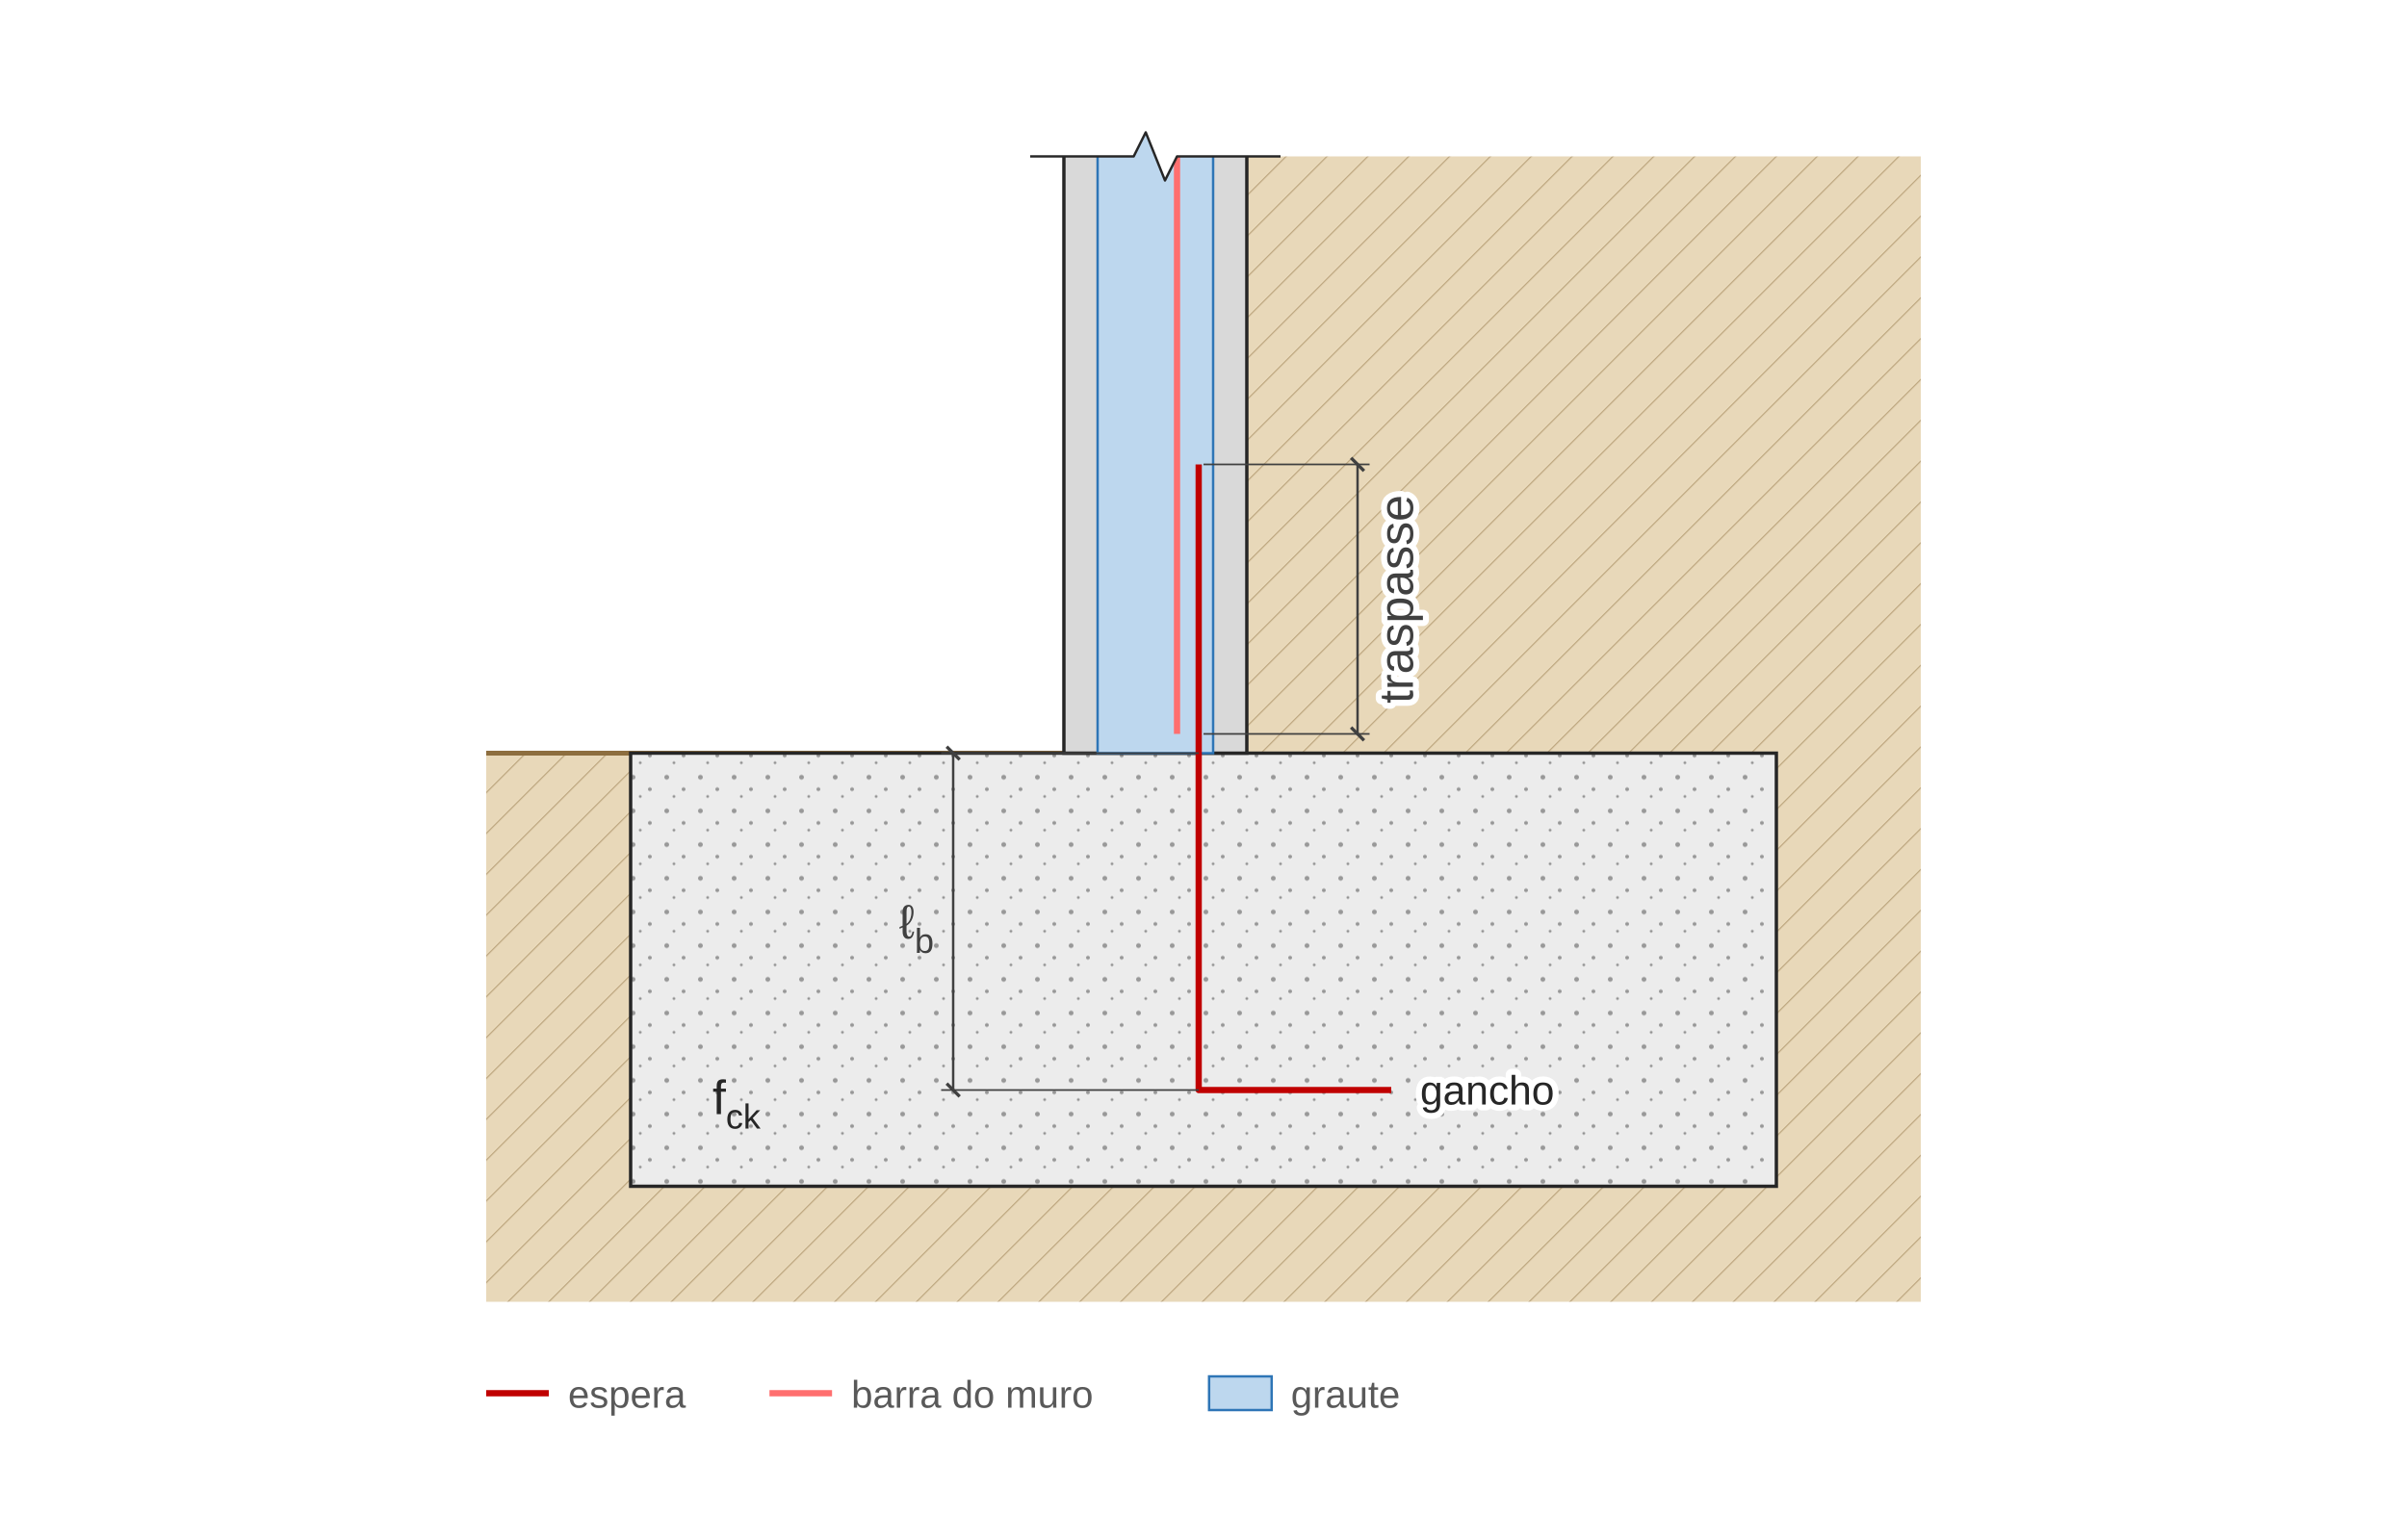
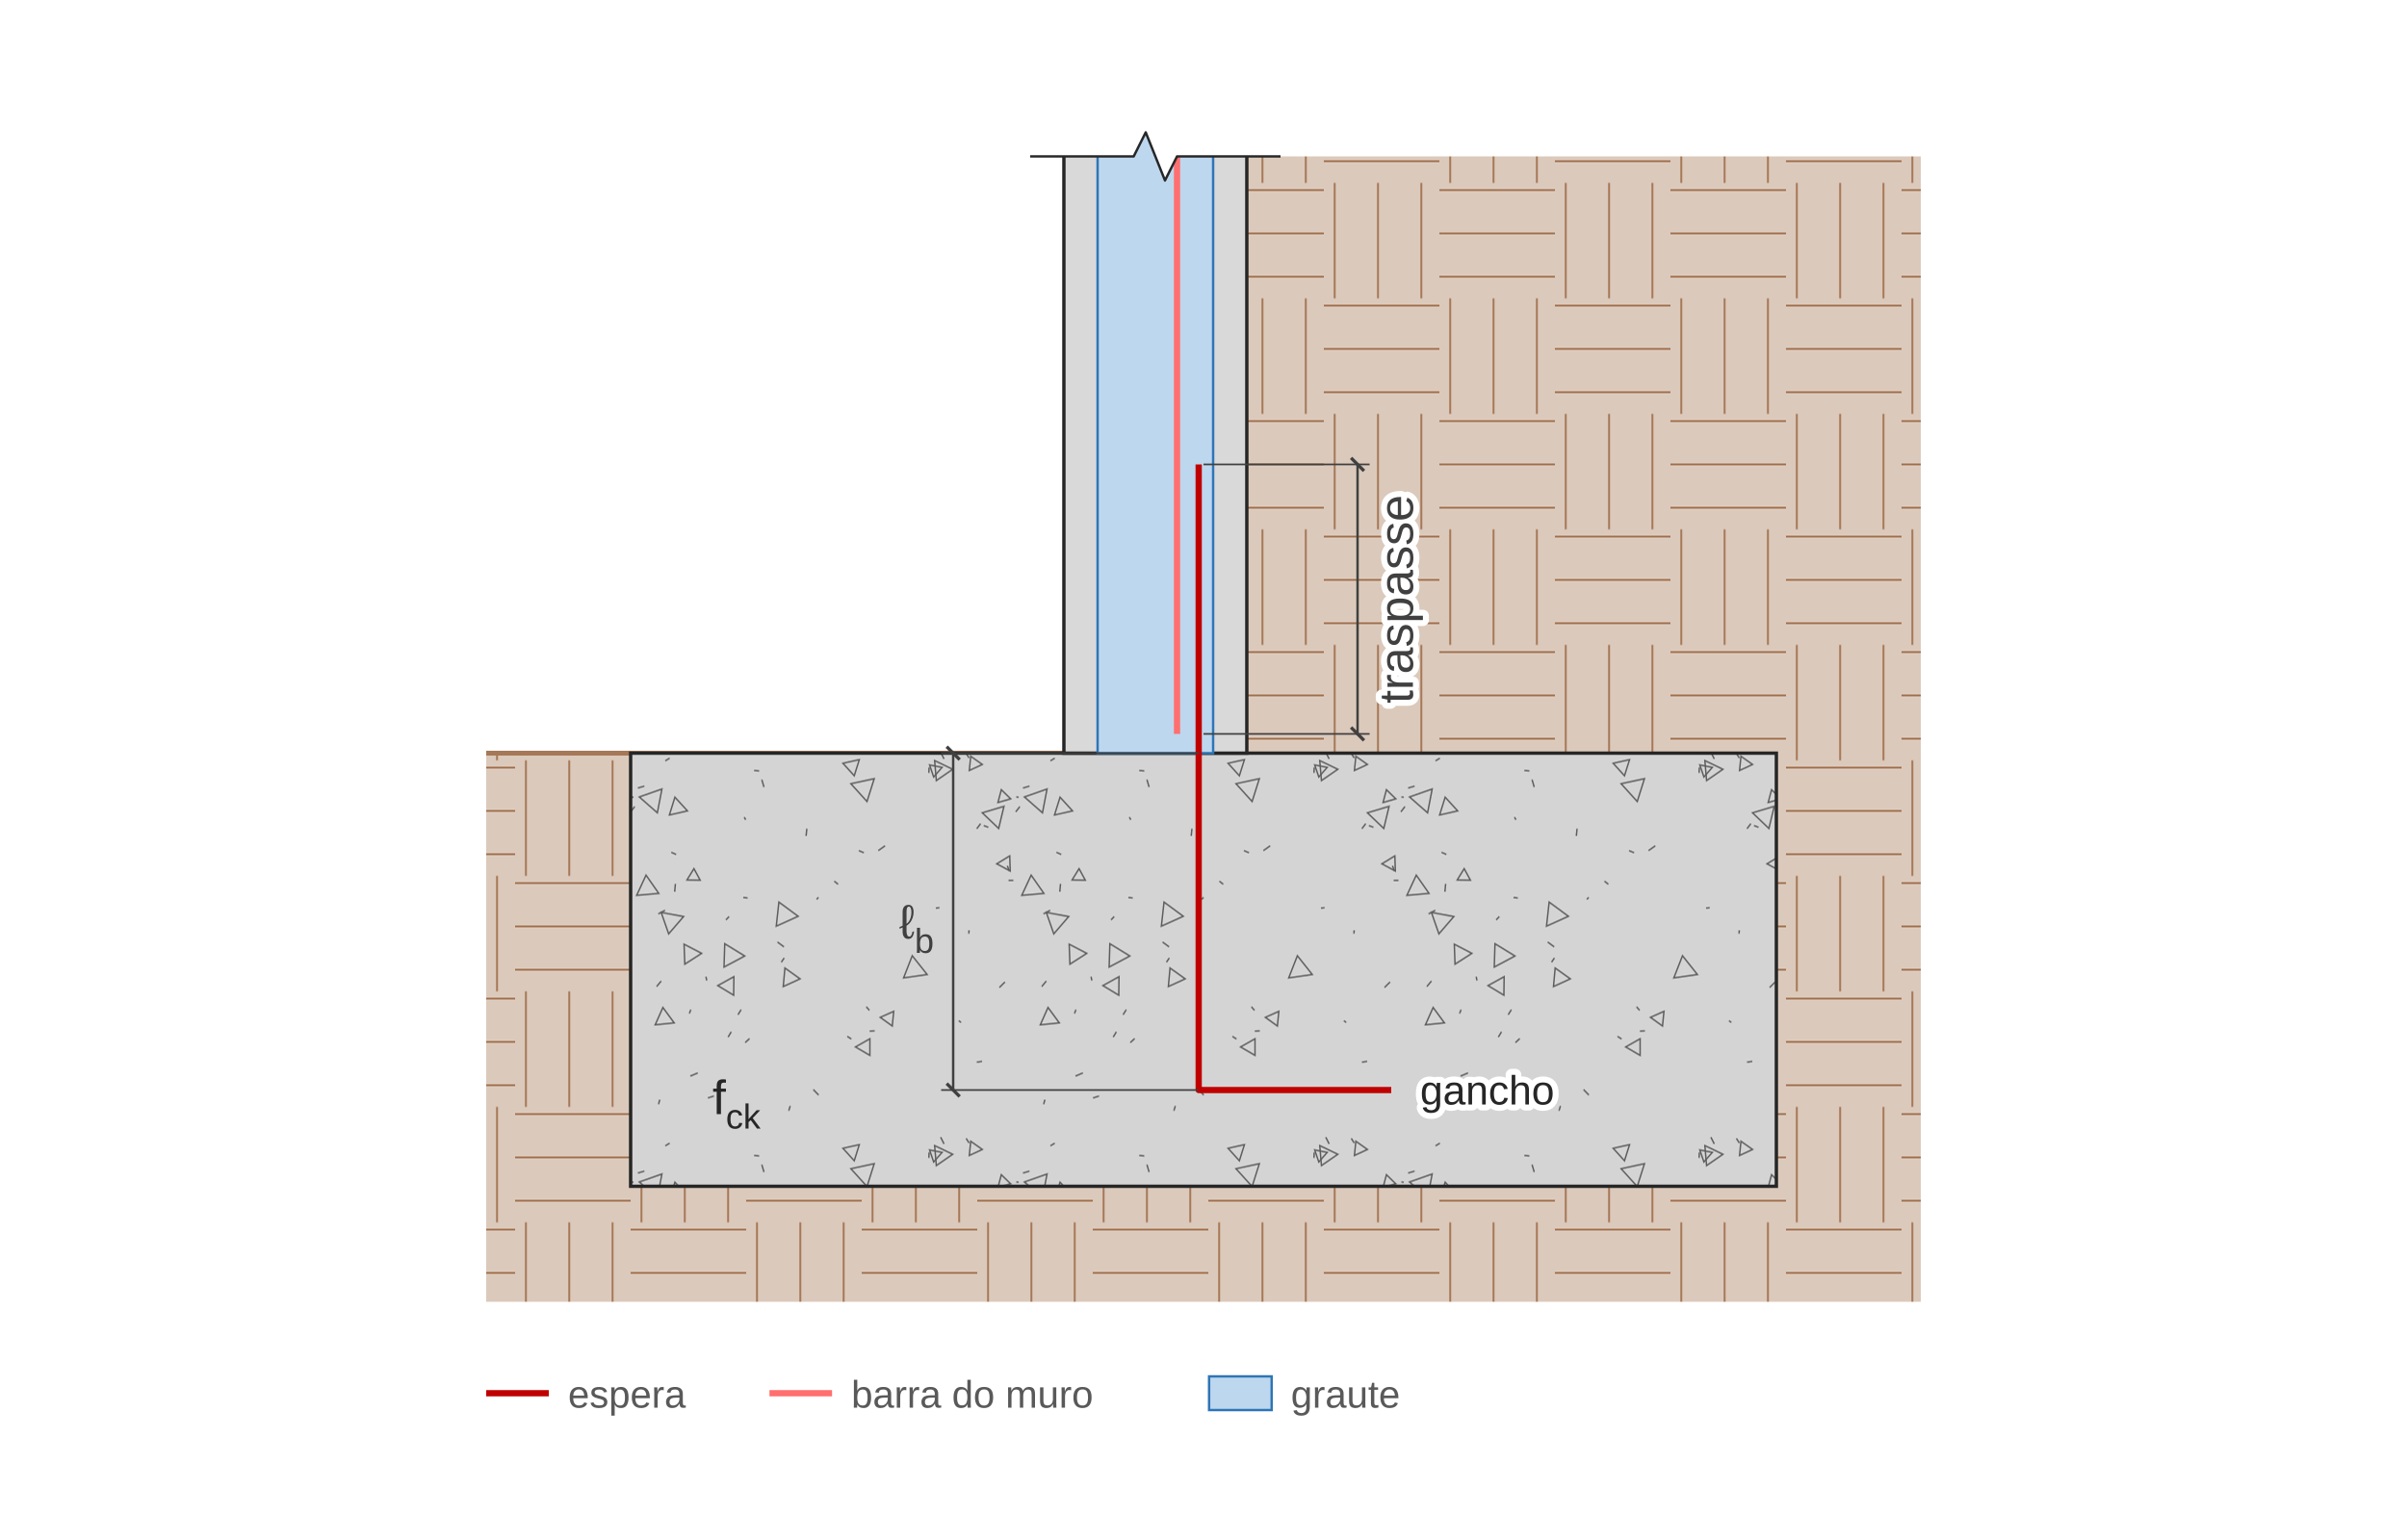
<svg xmlns="http://www.w3.org/2000/svg" data-figura="fig09" data-desenho="166 52 624 569" width="1000" height="640" viewBox="-22 17 1000 640">
  <defs>
    <marker id="fig09-arr" viewBox="0 0 10 10" refX="10" refY="5" markerWidth="7" markerHeight="7" orient="auto-start-reverse">
      <path d="M0,0 L10,5 L0,10 z" fill="#404040" />
    </marker>
    <marker id="fig09-arrL" viewBox="0 0 10 10" refX="10" refY="5" markerWidth="7" markerHeight="7" orient="auto-start-reverse">
      <path d="M0,0 L10,5 L0,10 z" fill="#c55a11" />
    </marker>
    <marker id="fig09-arrA" viewBox="0 0 10 10" refX="10" refY="5" markerWidth="7" markerHeight="7" orient="auto-start-reverse">
      <path d="M0,0 L10,5 L0,10 z" fill="#2e75b6" />
    </marker>
    <marker id="fig09-arrP" viewBox="0 0 10 10" refX="10" refY="5" markerWidth="7" markerHeight="7" orient="auto-start-reverse">
      <path d="M0,0 L10,5 L0,10 z" fill="#548235" />
    </marker>
    <marker id="fig09-tick" viewBox="0 0 10 10" refX="5" refY="5" markerWidth="9" markerHeight="9" orient="auto">
      <path d="M2,8 L8,2" stroke="#404040" stroke-width="1.5" />
    </marker>
-     <pattern id="fig09-soilh" patternUnits="userSpaceOnUse" width="12" height="12" patternTransform="rotate(45)">
-       <rect width="12" height="12" fill="#e8d8b9" />
-       <line x1="0" y1="0" x2="0" y2="12" stroke="#8d6e3f" stroke-width="1" opacity="0.45" />
-     </pattern>
-     <pattern id="fig09-conc" patternUnits="userSpaceOnUse" width="14" height="14">
-       <rect width="14" height="14" fill="#ececec" />
-       <circle cx="3" cy="4" r="1" fill="#9a9a9a" />
-       <circle cx="10" cy="9" r="0.8" fill="#9a9a9a" />
-       <circle cx="6" cy="12" r="0.6" fill="#9a9a9a" />
-     </pattern>
-     <pattern id="fig09-brita" patternUnits="userSpaceOnUse" width="16" height="16">
-       <rect width="16" height="16" fill="#f2f2f2" />
-       <circle cx="4" cy="4" r="3" fill="none" stroke="#a6a6a6" stroke-width="1" />
-       <circle cx="12" cy="11" r="3.4" fill="none" stroke="#a6a6a6" stroke-width="1" />
-       <circle cx="3" cy="13" r="1.8" fill="none" stroke="#a6a6a6" stroke-width="1" />
+     <pattern id="fig09-soilh" patternUnits="userSpaceOnUse" width="96" height="96">
+       <rect width="96" height="96" fill="#dbc9bb" />
+       <line x1="0" y1="0" x2="48" y2="0" stroke="#a67857" stroke-width="0.8" />
+       <line x1="0" y1="96" x2="48" y2="96" stroke="#a67857" stroke-width="0.8" />
+       <line x1="96" y1="0" x2="144" y2="0" stroke="#a67857" stroke-width="0.8" />
+       <line x1="96" y1="96" x2="144" y2="96" stroke="#a67857" stroke-width="0.8" />
+       <line x1="-48" y1="48" x2="0" y2="48" stroke="#a67857" stroke-width="0.8" />
+       <line x1="48" y1="48" x2="96" y2="48" stroke="#a67857" stroke-width="0.8" />
+       <line x1="0" y1="18" x2="48" y2="18" stroke="#a67857" stroke-width="0.8" />
+       <line x1="96" y1="18" x2="144" y2="18" stroke="#a67857" stroke-width="0.8" />
+       <line x1="-48" y1="66" x2="0" y2="66" stroke="#a67857" stroke-width="0.8" />
+       <line x1="48" y1="66" x2="96" y2="66" stroke="#a67857" stroke-width="0.8" />
+       <line x1="0" y1="36" x2="48" y2="36" stroke="#a67857" stroke-width="0.8" />
+       <line x1="96" y1="36" x2="144" y2="36" stroke="#a67857" stroke-width="0.8" />
+       <line x1="-48" y1="84" x2="0" y2="84" stroke="#a67857" stroke-width="0.8" />
+       <line x1="48" y1="84" x2="96" y2="84" stroke="#a67857" stroke-width="0.8" />
+       <line x1="4.5" y1="45" x2="4.5" y2="93" stroke="#a67857" stroke-width="0.8" />
+       <line x1="52.5" y1="-3" x2="52.5" y2="45" stroke="#a67857" stroke-width="0.8" />
+       <line x1="52.5" y1="93" x2="52.5" y2="141" stroke="#a67857" stroke-width="0.8" />
+       <line x1="22.5" y1="45" x2="22.5" y2="93" stroke="#a67857" stroke-width="0.8" />
+       <line x1="70.5" y1="-3" x2="70.5" y2="45" stroke="#a67857" stroke-width="0.8" />
+       <line x1="70.5" y1="93" x2="70.5" y2="141" stroke="#a67857" stroke-width="0.8" />
+       <line x1="40.5" y1="45" x2="40.5" y2="93" stroke="#a67857" stroke-width="0.8" />
+       <line x1="88.5" y1="-3" x2="88.5" y2="45" stroke="#a67857" stroke-width="0.8" />
+       <line x1="88.5" y1="93" x2="88.5" y2="141" stroke="#a67857" stroke-width="0.8" />
+     </pattern>
+     <pattern id="fig09-conc" patternUnits="userSpaceOnUse" width="160" height="160">
+       <rect width="160" height="160" fill="#d4d4d4" />
+       <polygon points="8.2,14.2 15,12.7 12.9,19.4" fill="none" stroke="#5d5d5d" stroke-width="0.6" />
+       <polygon points="44.2,14.9 49.4,15.9 45.9,19.9" fill="none" stroke="#5d5d5d" stroke-width="0.6" />
+       <polygon points="102,77.9 95.8,85.1 92.7,76.2" fill="none" stroke="#5d5d5d" stroke-width="0.6" />
+       <polygon points="28.7,123.4 23.7,119.8 29.3,117.3" fill="none" stroke="#5d5d5d" stroke-width="0.6" />
+       <polygon points="66.1,34.8 75.1,32.1 72.9,41.3" fill="none" stroke="#5d5d5d" stroke-width="0.6" />
+       <polygon points="90.2,122.9 93.4,115.7 98.1,122.1" fill="none" stroke="#5d5d5d" stroke-width="0.6" />
+       <polygon points="77.9,29 72.6,30.5 74,25.2" fill="none" stroke="#5d5d5d" stroke-width="0.6" />
+       <polygon points="83.6,28.2 93,24.9 91.1,34.8" fill="none" stroke="#5d5d5d" stroke-width="0.6" />
+       <polygon points="11.5,22.7 21.2,20.6 18.2,30.1" fill="none" stroke="#5d5d5d" stroke-width="0.6" />
+       <polygon points="82.5,69.1 86.4,60.7 91.7,68.3" fill="none" stroke="#5d5d5d" stroke-width="0.6" />
+       <polygon points="102.5,97.7 102.2,89.4 109.5,93.2" fill="none" stroke="#5d5d5d" stroke-width="0.6" />
+       <polygon points="143.4,107 144.1,99.3 150.4,103.8" fill="none" stroke="#5d5d5d" stroke-width="0.6" />
+       <polygon points="53.8,16.7 47,21.4 46.3,13.1" fill="none" stroke="#5d5d5d" stroke-width="0.6" />
+       <polygon points="77.5,52.7 77.7,59 72.1,56" fill="none" stroke="#5d5d5d" stroke-width="0.6" />
+       <polygon points="33.4,103.4 37,94.2 43.2,102" fill="none" stroke="#5d5d5d" stroke-width="0.6" />
+       <polygon points="118.8,98.9 119.1,89.2 127.4,94.3" fill="none" stroke="#5d5d5d" stroke-width="0.6" />
+       <polygon points="108.9,62.8 103.4,62.7 106.3,58" fill="none" stroke="#5d5d5d" stroke-width="0.6" />
+       <polygon points="122.9,102.9 122.8,110.6 116.2,106.6" fill="none" stroke="#5d5d5d" stroke-width="0.6" />
+       <polygon points="61.3,11.3 66.1,14.7 60.7,17.2" fill="none" stroke="#5d5d5d" stroke-width="0.6" />
+       <polygon points="98.4,28.3 103.6,34 96.1,35.7" fill="none" stroke="#5d5d5d" stroke-width="0.6" />
+       <polygon points="19.4,128.7 19.4,135.6 13.4,132.1" fill="none" stroke="#5d5d5d" stroke-width="0.6" />
+       <polygon points="141.6,71.9 149.6,77.8 140.5,81.9" fill="none" stroke="#5d5d5d" stroke-width="0.6" />
+       <line x1="158" y1="69.9" x2="157.3" y2="70.8" stroke="#5d5d5d" stroke-width="0.6" />
+       <line x1="11.7" y1="128.8" x2="10" y2="127.7" stroke="#5d5d5d" stroke-width="0.6" />
+       <line x1="76.5" y1="56.8" x2="77.3" y2="58.9" stroke="#5d5d5d" stroke-width="0.6" />
+       <line x1="57.3" y1="121.9" x2="56.3" y2="121.2" stroke="#5d5d5d" stroke-width="0.6" />
+       <line x1="85.7" y1="23.7" x2="83" y2="24.5" stroke="#5d5d5d" stroke-width="0.6" />
+       <line x1="46.8" y1="74.4" x2="48.3" y2="74.2" stroke="#5d5d5d" stroke-width="0.6" />
+       <line x1="120.9" y1="77.9" x2="119.6" y2="79.3" stroke="#5d5d5d" stroke-width="0.6" />
+       <line x1="107.9" y1="142.9" x2="104.8" y2="144.2" stroke="#5d5d5d" stroke-width="0.6" />
+       <line x1="14.8" y1="50.5" x2="16.9" y2="51.4" stroke="#5d5d5d" stroke-width="0.6" />
+       <line x1="98.9" y1="52.1" x2="96.9" y2="51.2" stroke="#5d5d5d" stroke-width="0.6" />
+       <line x1="25.7" y1="48.5" x2="22.9" y2="50.5" stroke="#5d5d5d" stroke-width="0.6" />
+       <line x1="73.2" y1="107.4" x2="75.5" y2="105.1" stroke="#5d5d5d" stroke-width="0.6" />
+       <line x1="79" y1="62.9" x2="77" y2="62.9" stroke="#5d5d5d" stroke-width="0.6" />
+       <line x1="91.6" y1="155.9" x2="92.1" y2="154" stroke="#5d5d5d" stroke-width="0.6" />
+       <line x1="98.6" y1="64.3" x2="98.3" y2="67.6" stroke="#5d5d5d" stroke-width="0.6" />
+       <line x1="127.8" y1="37.7" x2="127.2" y2="36.6" stroke="#5d5d5d" stroke-width="0.6" />
+       <line x1="143.8" y1="95.1" x2="142.6" y2="96.9" stroke="#5d5d5d" stroke-width="0.6" />
+       <line x1="146.3" y1="156.6" x2="145.7" y2="158.6" stroke="#5d5d5d" stroke-width="0.6" />
+       <line x1="112.1" y1="153.3" x2="114.6" y2="152.5" stroke="#5d5d5d" stroke-width="0.6" />
+       <line x1="104.4" y1="118.2" x2="105" y2="116.6" stroke="#5d5d5d" stroke-width="0.6" />
+       <line x1="126.8" y1="70" x2="128.6" y2="70.2" stroke="#5d5d5d" stroke-width="0.6" />
+       <line x1="19.2" y1="116.9" x2="17.9" y2="115.4" stroke="#5d5d5d" stroke-width="0.6" />
+       <line x1="131.3" y1="17.2" x2="133.4" y2="17.4" stroke="#5d5d5d" stroke-width="0.6" />
+       <line x1="6.2" y1="64.5" x2="4.6" y2="63.2" stroke="#5d5d5d" stroke-width="0.6" />
+       <line x1="158.1" y1="152.1" x2="155.9" y2="149.8" stroke="#5d5d5d" stroke-width="0.6" />
+       <line x1="120.5" y1="128" x2="121.8" y2="125.8" stroke="#5d5d5d" stroke-width="0.6" />
+       <line x1="129.4" y1="128.6" x2="127.6" y2="130.3" stroke="#5d5d5d" stroke-width="0.6" />
+       <line x1="141" y1="88.5" x2="143.7" y2="90.5" stroke="#5d5d5d" stroke-width="0.6" />
+       <line x1="135.4" y1="24.1" x2="134.5" y2="21" stroke="#5d5d5d" stroke-width="0.6" />
+       <line x1="92.7" y1="104.7" x2="90.8" y2="107" stroke="#5d5d5d" stroke-width="0.6" />
+       <line x1="60.6" y1="83.6" x2="60.5" y2="85" stroke="#5d5d5d" stroke-width="0.6" />
+       <line x1="19.3" y1="125.5" x2="21.4" y2="125.4" stroke="#5d5d5d" stroke-width="0.6" />
+       <line x1="66.7" y1="40.1" x2="68.6" y2="40.8" stroke="#5d5d5d" stroke-width="0.6" />
+       <line x1="60.6" y1="12" x2="59.4" y2="10.1" stroke="#5d5d5d" stroke-width="0.6" />
+       <line x1="65.4" y1="39.3" x2="63.8" y2="41.4" stroke="#5d5d5d" stroke-width="0.6" />
+       <line x1="94.4" y1="13.2" x2="96.2" y2="12.1" stroke="#5d5d5d" stroke-width="0.6" />
+       <line x1="81.7" y1="32.2" x2="80" y2="34.4" stroke="#5d5d5d" stroke-width="0.6" />
+       <line x1="153.2" y1="41.4" x2="152.9" y2="44.4" stroke="#5d5d5d" stroke-width="0.6" />
+       <line x1="43.9" y1="18.2" x2="44" y2="15.9" stroke="#5d5d5d" stroke-width="0.6" />
+       <line x1="63.8" y1="138.4" x2="66" y2="138.1" stroke="#5d5d5d" stroke-width="0.6" />
+       <line x1="80.2" y1="28.2" x2="81.2" y2="28.3" stroke="#5d5d5d" stroke-width="0.6" />
+       <line x1="125.9" y1="116.6" x2="124.6" y2="118.7" stroke="#5d5d5d" stroke-width="0.6" />
+       <line x1="111.6" y1="104.5" x2="111.3" y2="102.9" stroke="#5d5d5d" stroke-width="0.6" />
+       <line x1="48.8" y1="9.6" x2="50.2" y2="12.4" stroke="#5d5d5d" stroke-width="0.6" />
+       <line x1="91.5" y1="76.8" x2="94.3" y2="75.3" stroke="#5d5d5d" stroke-width="0.6" />
+     </pattern>
+     <pattern id="fig09-areia" patternUnits="userSpaceOnUse" width="120" height="120">
+       <rect width="120" height="120" fill="#ffffb7" />
+       <line x1="0" y1="53.6" x2="-0.5" y2="54.8" stroke="#5d5d5d" stroke-width="0.6" />
+       <line x1="103.3" y1="49" x2="101.2" y2="48.8" stroke="#5d5d5d" stroke-width="0.6" />
+       <line x1="56.7" y1="33.8" x2="57.2" y2="36.2" stroke="#5d5d5d" stroke-width="0.6" />
+       <line x1="16.9" y1="45.6" x2="14.6" y2="44.2" stroke="#5d5d5d" stroke-width="0.6" />
+       <line x1="45.9" y1="10.2" x2="46.4" y2="12.6" stroke="#5d5d5d" stroke-width="0.6" />
+       <line x1="71.1" y1="66.5" x2="69.5" y2="66.8" stroke="#5d5d5d" stroke-width="0.6" />
+       <line x1="36.9" y1="95.5" x2="38.5" y2="95.7" stroke="#5d5d5d" stroke-width="0.6" />
+       <line x1="69.1" y1="85.6" x2="71" y2="85.7" stroke="#5d5d5d" stroke-width="0.6" />
+       <line x1="106.4" y1="62.7" x2="108.3" y2="64" stroke="#5d5d5d" stroke-width="0.6" />
+       <line x1="115.1" y1="38.5" x2="116.1" y2="37.7" stroke="#5d5d5d" stroke-width="0.6" />
+       <line x1="86.1" y1="97" x2="87.7" y2="96.4" stroke="#5d5d5d" stroke-width="0.6" />
+       <line x1="20" y1="95.9" x2="22.4" y2="95.1" stroke="#5d5d5d" stroke-width="0.6" />
+       <line x1="120" y1="96.1" x2="118.5" y2="96.8" stroke="#5d5d5d" stroke-width="0.6" />
+       <line x1="73.9" y1="2.9" x2="76.4" y2="2.1" stroke="#5d5d5d" stroke-width="0.6" />
+       <line x1="42.2" y1="104.9" x2="44.6" y2="104.9" stroke="#5d5d5d" stroke-width="0.6" />
+       <line x1="114.1" y1="66" x2="113.2" y2="64.1" stroke="#5d5d5d" stroke-width="0.6" />
+       <line x1="102.4" y1="52" x2="105.1" y2="50.7" stroke="#5d5d5d" stroke-width="0.6" />
+       <line x1="51" y1="97.3" x2="49.4" y2="97.3" stroke="#5d5d5d" stroke-width="0.6" />
+       <line x1="5.7" y1="6.2" x2="6.4" y2="5" stroke="#5d5d5d" stroke-width="0.6" />
+       <line x1="42.1" y1="66.1" x2="40.6" y2="67.5" stroke="#5d5d5d" stroke-width="0.6" />
+       <line x1="12.7" y1="45.5" x2="13.7" y2="47.5" stroke="#5d5d5d" stroke-width="0.6" />
+       <line x1="66.1" y1="111" x2="68.5" y2="112.7" stroke="#5d5d5d" stroke-width="0.6" />
+       <line x1="119.3" y1="92.9" x2="117.6" y2="92.2" stroke="#5d5d5d" stroke-width="0.6" />
+       <line x1="103.3" y1="77.5" x2="101.6" y2="77.5" stroke="#5d5d5d" stroke-width="0.6" />
+       <line x1="63.9" y1="30.8" x2="66.1" y2="30.3" stroke="#5d5d5d" stroke-width="0.6" />
+       <line x1="109.2" y1="17.7" x2="110.8" y2="20.1" stroke="#5d5d5d" stroke-width="0.6" />
+       <line x1="82.9" y1="34.6" x2="83.8" y2="32.9" stroke="#5d5d5d" stroke-width="0.6" />
+       <line x1="105.5" y1="58" x2="103.9" y2="57.9" stroke="#5d5d5d" stroke-width="0.6" />
+       <line x1="12.1" y1="95.8" x2="13.2" y2="94.6" stroke="#5d5d5d" stroke-width="0.6" />
+       <line x1="90.9" y1="40.8" x2="92.2" y2="39.3" stroke="#5d5d5d" stroke-width="0.6" />
+       <line x1="0.1" y1="2.5" x2="2.3" y2="2.9" stroke="#5d5d5d" stroke-width="0.6" />
+       <line x1="35.5" y1="97" x2="34.5" y2="99.1" stroke="#5d5d5d" stroke-width="0.6" />
+       <line x1="118.8" y1="59.2" x2="118.8" y2="57.6" stroke="#5d5d5d" stroke-width="0.6" />
+       <line x1="78.4" y1="59.4" x2="78.5" y2="61.1" stroke="#5d5d5d" stroke-width="0.6" />
+       <line x1="59.7" y1="74.7" x2="58" y2="75.2" stroke="#5d5d5d" stroke-width="0.6" />
+       <line x1="58.9" y1="61.1" x2="60.7" y2="62.7" stroke="#5d5d5d" stroke-width="0.6" />
+       <line x1="98" y1="59.6" x2="96.5" y2="59" stroke="#5d5d5d" stroke-width="0.6" />
+       <line x1="92.8" y1="44.8" x2="94.6" y2="46.2" stroke="#5d5d5d" stroke-width="0.6" />
+       <line x1="46.4" y1="23.7" x2="43.5" y2="23.5" stroke="#5d5d5d" stroke-width="0.6" />
+       <line x1="47.3" y1="19.7" x2="48.7" y2="17.4" stroke="#5d5d5d" stroke-width="0.6" />
+       <line x1="87.2" y1="28.9" x2="86.8" y2="30.5" stroke="#5d5d5d" stroke-width="0.6" />
+       <line x1="37.5" y1="110.2" x2="36.7" y2="108.1" stroke="#5d5d5d" stroke-width="0.6" />
+       <line x1="50.7" y1="61.6" x2="48.3" y2="62.5" stroke="#5d5d5d" stroke-width="0.6" />
+       <line x1="1.7" y1="94.1" x2="1.9" y2="92.9" stroke="#5d5d5d" stroke-width="0.6" />
+       <line x1="94" y1="58.3" x2="93.1" y2="57.5" stroke="#5d5d5d" stroke-width="0.6" />
+       <line x1="101.4" y1="117" x2="102.7" y2="116.1" stroke="#5d5d5d" stroke-width="0.6" />
+       <line x1="20.2" y1="44.1" x2="17.2" y2="44.6" stroke="#5d5d5d" stroke-width="0.6" />
+       <line x1="90.2" y1="56.3" x2="91.1" y2="58.4" stroke="#5d5d5d" stroke-width="0.6" />
+       <line x1="72.5" y1="119.2" x2="72" y2="120.4" stroke="#5d5d5d" stroke-width="0.6" />
+       <line x1="55.8" y1="115.2" x2="56.5" y2="114.1" stroke="#5d5d5d" stroke-width="0.6" />
+       <line x1="69.5" y1="86.9" x2="70.8" y2="85.3" stroke="#5d5d5d" stroke-width="0.6" />
+       <line x1="43.7" y1="21.9" x2="45.7" y2="20.6" stroke="#5d5d5d" stroke-width="0.6" />
+       <line x1="16.5" y1="66.5" x2="15.2" y2="68.5" stroke="#5d5d5d" stroke-width="0.6" />
+       <line x1="100.9" y1="3.3" x2="98.3" y2="2.2" stroke="#5d5d5d" stroke-width="0.6" />
+       <line x1="97" y1="92.6" x2="97.8" y2="94" stroke="#5d5d5d" stroke-width="0.6" />
+       <line x1="89.6" y1="93" x2="91.6" y2="94.4" stroke="#5d5d5d" stroke-width="0.6" />
+       <line x1="101.7" y1="45.4" x2="100.5" y2="47.2" stroke="#5d5d5d" stroke-width="0.6" />
+       <line x1="23.4" y1="10" x2="20.8" y2="9.6" stroke="#5d5d5d" stroke-width="0.6" />
+       <line x1="118" y1="63.7" x2="120.7" y2="62.9" stroke="#5d5d5d" stroke-width="0.6" />
+       <line x1="44.5" y1="108.8" x2="42.1" y2="109.2" stroke="#5d5d5d" stroke-width="0.6" />
+       <line x1="83.6" y1="100.4" x2="85.3" y2="102.6" stroke="#5d5d5d" stroke-width="0.6" />
+       <line x1="2" y1="39.2" x2="4.4" y2="39" stroke="#5d5d5d" stroke-width="0.6" />
+       <line x1="112.2" y1="93.6" x2="113.5" y2="93.6" stroke="#5d5d5d" stroke-width="0.6" />
+       <line x1="60.8" y1="0.1" x2="58.6" y2="-0.1" stroke="#5d5d5d" stroke-width="0.6" />
+       <line x1="60.9" y1="58.3" x2="60.8" y2="59.9" stroke="#5d5d5d" stroke-width="0.6" />
+       <line x1="95.8" y1="13.9" x2="98.5" y2="14.6" stroke="#5d5d5d" stroke-width="0.6" />
+       <line x1="48.5" y1="111" x2="47.4" y2="112.5" stroke="#5d5d5d" stroke-width="0.6" />
+       <line x1="107" y1="33.2" x2="105.1" y2="33.6" stroke="#5d5d5d" stroke-width="0.6" />
+       <line x1="34.6" y1="115.4" x2="33.5" y2="114.4" stroke="#5d5d5d" stroke-width="0.6" />
+       <line x1="65.5" y1="74.7" x2="64.6" y2="73.6" stroke="#5d5d5d" stroke-width="0.6" />
+     </pattern>
+     <pattern id="fig09-brita" patternUnits="userSpaceOnUse" width="144" height="144">
+       <rect width="144" height="144" fill="#c3bfb5" />
+       <polygon points="5.3,6.6 11.5,9.9 9.7,16 2.6,16.7 0.6,11.5" fill="none" stroke="#4a4a4a" stroke-width="0.7" />
+       <polygon points="4.9,28 5.9,26 11.7,23.2 14.5,25.5 15.2,30.9 12.5,32.3 7.5,31.9" fill="none" stroke="#4a4a4a" stroke-width="0.7" />
+       <polygon points="12.7,41.5 9.1,48 4.5,49.1 1.3,42.4 5,37.4" fill="none" stroke="#4a4a4a" stroke-width="0.7" />
+       <polygon points="10.6,59.9 10.7,64.7 6.4,67.6 1.5,65.2 2.1,59.2 7.7,56.9" fill="none" stroke="#4a4a4a" stroke-width="0.7" />
+       <polygon points="4.1,80.8 7.7,76.1 13.8,75.9 17.2,81.5 15,87.7 7.5,85.7" fill="none" stroke="#4a4a4a" stroke-width="0.7" />
+       <polygon points="14.7,100 9.8,101.2 5.2,97.3 6.9,91.2 16.6,93" fill="none" stroke="#4a4a4a" stroke-width="0.7" />
+       <polygon points="17,119.1 15,125.4 6.1,124.3 6,115.1 13.1,112.3" fill="none" stroke="#4a4a4a" stroke-width="0.7" />
+       <polygon points="0,137 5,126.6 11.7,127.7 14.8,137.1 5.3,141.2" fill="none" stroke="#4a4a4a" stroke-width="0.7" />
+       <polygon points="144,137 149,126.6 155.7,127.7 158.8,137.1 149.3,141.2" fill="none" stroke="#4a4a4a" stroke-width="0.7" />
+       <polygon points="30.5,9.9 25.9,12.5 23.1,11.1 21.7,4.8 25,1.3 28.8,2.2" fill="none" stroke="#4a4a4a" stroke-width="0.7" />
+       <polygon points="23.3,34.7 23.8,26.2 26.4,24 34.7,25.3 36.5,29 33,35.6 27.3,36.6" fill="none" stroke="#4a4a4a" stroke-width="0.7" />
+       <polygon points="21.1,36.7 24.9,36.3 30.4,39 32.2,46.9 25.3,50.9 22.3,50.2 17.9,45.8" fill="none" stroke="#4a4a4a" stroke-width="0.7" />
+       <polygon points="23.4,66.6 21.1,63.9 22.4,59 27.8,58 32.7,61.5 33.5,64.8 27.1,70.2" fill="none" stroke="#4a4a4a" stroke-width="0.7" />
+       <polygon points="30.6,74.6 35.5,82.1 33.8,86.4 26.9,87.5 22.3,81.5" fill="none" stroke="#4a4a4a" stroke-width="0.7" />
+       <polygon points="26.9,93 34.2,94.7 34.5,100.1 29.4,102 25.6,99" fill="none" stroke="#4a4a4a" stroke-width="0.7" />
+       <polygon points="24.4,120.8 26.5,116.2 29,115.3 33.9,118.4 34.3,122.8 31,124.5 26.5,123.4" fill="none" stroke="#4a4a4a" stroke-width="0.7" />
+       <polygon points="29.1,132.8 28,138.2 20.2,138.5 18.9,133.2 22.7,129.8" fill="none" stroke="#4a4a4a" stroke-width="0.7" />
+       <polygon points="42.1,3 48.8,3.3 51,8.9 50.9,12.8 43.8,14.7 41.9,13.9 38.9,6.6" fill="none" stroke="#4a4a4a" stroke-width="0.7" />
+       <polygon points="45.9,35.5 39.2,30.9 42.3,24.1 50,24.4 52.6,32.9" fill="none" stroke="#4a4a4a" stroke-width="0.7" />
+       <polygon points="43,48.5 40.2,41.9 47.7,37.5 53.5,39.8 53.2,44.5 46.8,48.8" fill="none" stroke="#4a4a4a" stroke-width="0.7" />
+       <polygon points="45.6,59.1 47.1,64.9 45.1,65.7 40.6,65.7 37.7,62.4 39.9,59.2 42.3,57.2" fill="none" stroke="#4a4a4a" stroke-width="0.7" />
+       <polygon points="46.8,75 49.7,76.5 53.4,81.2 51.5,85.6 48,87.7 41.7,84.3 41,79.8" fill="none" stroke="#4a4a4a" stroke-width="0.7" />
+       <polygon points="40.3,95.6 45.3,95.4 47.7,99.4 46.7,104.6 42.1,106.8 37.9,103 37.3,99" fill="none" stroke="#4a4a4a" stroke-width="0.7" />
+       <polygon points="50.3,122.5 39.5,127.4 36.6,121.6 37.9,114.7 47.2,115.7" fill="none" stroke="#4a4a4a" stroke-width="0.7" />
+       <polygon points="49.4,135.1 44.2,140.7 38.7,136 41.2,130.5 47.7,130" fill="none" stroke="#4a4a4a" stroke-width="0.7" />
+       <polygon points="65.4,6.5 71.5,11.5 69.2,16.7 63.1,18.1 59.7,14.2 59.6,8.5" fill="none" stroke="#4a4a4a" stroke-width="0.7" />
+       <polygon points="69,25.3 60.8,30.2 56.2,25.9 57.5,19.5 65.8,21.6" fill="none" stroke="#4a4a4a" stroke-width="0.7" />
+       <polygon points="73,43.2 67,48.8 60.4,47.2 59.9,42.5 63.7,37.9 71.9,39.1" fill="none" stroke="#4a4a4a" stroke-width="0.7" />
+       <polygon points="68.3,56.2 70.3,62 68.8,67.3 63.2,68.9 57.9,66.6 57.8,60.6 61.7,55.8" fill="none" stroke="#4a4a4a" stroke-width="0.7" />
+       <polygon points="55.8,75.9 62.3,73.8 64.8,79.5 62.2,84 56.6,83.3" fill="none" stroke="#4a4a4a" stroke-width="0.7" />
+       <polygon points="64,105.3 60.6,102.4 59.7,96.1 65.9,93.5 69.2,95.5 69.7,102.1" fill="none" stroke="#4a4a4a" stroke-width="0.7" />
+       <polygon points="60.1,119.8 58.6,113.4 62.5,109.9 67.1,112.1 67.8,117.7" fill="none" stroke="#4a4a4a" stroke-width="0.7" />
+       <polygon points="56.1,135.8 57.5,128.9 62.4,126.8 67.6,130.7 66.5,137.2 59.5,138.8" fill="none" stroke="#4a4a4a" stroke-width="0.7" />
+       <polygon points="76.5,5.5 84.6,4.8 88.5,11.5 83.3,16.3 75,15.4" fill="none" stroke="#4a4a4a" stroke-width="0.7" />
+       <polygon points="78.5,26.4 84.1,22 90.1,25.9 87.3,31.8 79.7,33.2" fill="none" stroke="#4a4a4a" stroke-width="0.7" />
+       <polygon points="81.8,39 87.5,43.2 87.6,49.4 79.3,52 74.7,48" fill="none" stroke="#4a4a4a" stroke-width="0.7" />
+       <polygon points="87.3,64 86.7,67.6 83,71.3 79.5,71 76,64.6 78.1,62.7 83.8,61" fill="none" stroke="#4a4a4a" stroke-width="0.7" />
+       <polygon points="75.2,81.4 76,76.8 80.8,74.1 84.7,78.9 83.8,83.9 79,84.4" fill="none" stroke="#4a4a4a" stroke-width="0.7" />
+       <polygon points="83.4,91.5 86.4,97.9 82.7,100.8 76.9,97.3 78.4,91.3" fill="none" stroke="#4a4a4a" stroke-width="0.7" />
+       <polygon points="83.2,115.8 85.6,121.6 78.5,125.4 72.2,124.2 70.6,117 73.6,114.9 81.2,112.2" fill="none" stroke="#4a4a4a" stroke-width="0.7" />
+       <polygon points="76.5,129 82.7,128.5 84.5,132.6 84.3,136.5 79.6,138.9 73.7,136.7 71.8,132.5" fill="none" stroke="#4a4a4a" stroke-width="0.7" />
+       <polygon points="103.2,14.8 94.1,15.2 93.8,6.8 99.4,3 104.4,6.4" fill="none" stroke="#4a4a4a" stroke-width="0.7" />
+       <polygon points="97.9,23.3 103.9,23.3 106.1,29.1 100.2,32.1 95.4,28.3" fill="none" stroke="#4a4a4a" stroke-width="0.7" />
+       <polygon points="101.9,48.6 95.3,50.7 92,46.3 97.1,40.8 102.6,42.3" fill="none" stroke="#4a4a4a" stroke-width="0.7" />
+       <polygon points="99.3,70.6 94,64.7 97.4,57.1 106.2,60.6 107.9,67.2" fill="none" stroke="#4a4a4a" stroke-width="0.7" />
+       <polygon points="105.6,81.9 105.8,86.7 102.8,88.5 97.2,88.6 94.9,83.1 97.9,80.2 100.9,77.9" fill="none" stroke="#4a4a4a" stroke-width="0.7" />
+       <polygon points="105.4,98.2 103.1,101.8 95.8,102 94.1,100 93.5,93.3 97.1,90.6 102,91.1" fill="none" stroke="#4a4a4a" stroke-width="0.7" />
+       <polygon points="93.4,119.9 94.8,112.4 99.7,110.2 103.1,116.1 101.1,120.5" fill="none" stroke="#4a4a4a" stroke-width="0.7" />
+       <polygon points="102.6,133.8 100.2,138.2 91.7,137.4 90.7,131.3 96.4,127.9" fill="none" stroke="#4a4a4a" stroke-width="0.7" />
+       <polygon points="118.7,9.6 117.5,12.9 109,11.7 106.9,5.5 110.7,2.5 116.8,2.1" fill="none" stroke="#4a4a4a" stroke-width="0.7" />
+       <polygon points="111.9,23.7 114.7,20.2 119.8,21.2 119.6,28.8 112.8,29.3" fill="none" stroke="#4a4a4a" stroke-width="0.7" />
+       <polygon points="118.9,49.2 110.8,49 109,41.2 114.8,39.5 121,41.5" fill="none" stroke="#4a4a4a" stroke-width="0.7" />
+       <polygon points="118.2,57.7 123.3,60 124.4,66.7 117.4,70.9 112.6,68.4 111.9,61.6" fill="none" stroke="#4a4a4a" stroke-width="0.7" />
+       <polygon points="118.3,72.1 121.9,77.8 119.7,83.5 112.7,84.1 109.4,80.4 110.1,74.7" fill="none" stroke="#4a4a4a" stroke-width="0.7" />
+       <polygon points="123.2,102.3 116.5,105.8 111.8,100.7 114.2,95.8 119,95.4" fill="none" stroke="#4a4a4a" stroke-width="0.7" />
+       <polygon points="112.8,112.1 118.6,110.7 121.3,115 120.7,123 115.9,122 112.1,118.8" fill="none" stroke="#4a4a4a" stroke-width="0.7" />
+       <polygon points="119,129.5 122.5,138 119.5,140.9 113.2,140.2 110.1,136.3 112.6,131.2" fill="none" stroke="#4a4a4a" stroke-width="0.7" />
+       <polygon points="-13.7,3.2 -3.9,0.2 0.2,6.5 -4.4,12.4 -13.6,8.6" fill="none" stroke="#4a4a4a" stroke-width="0.7" />
+       <polygon points="130.3,3.2 140.1,0.2 144.2,6.5 139.6,12.4 130.4,8.6" fill="none" stroke="#4a4a4a" stroke-width="0.7" />
+       <polygon points="133.7,29.2 136.8,25.1 141.8,26.2 141,32.8 137.5,33.7" fill="none" stroke="#4a4a4a" stroke-width="0.7" />
+       <polygon points="131.1,36.7 136.2,34.9 139,38.4 140.2,45.5 133.7,50.2 130.5,47.5 125.9,39.9" fill="none" stroke="#4a4a4a" stroke-width="0.7" />
+       <polygon points="136,55.1 139.3,56.9 142,63.5 135.4,67.2 129.4,62.7 131.2,57.3" fill="none" stroke="#4a4a4a" stroke-width="0.7" />
+       <polygon points="132.5,76.9 137.3,75.3 142,82.4 140.1,86.7 133,87.5 129,84.4" fill="none" stroke="#4a4a4a" stroke-width="0.7" />
+       <polygon points="136.6,95.1 140.4,98.9 140.6,101.9 136.9,106.3 132.3,103.9 131.5,101.2 132.5,96.1" fill="none" stroke="#4a4a4a" stroke-width="0.7" />
+       <polygon points="137.3,112.4 135.1,120.8 128,118.9 125.5,115.2 132,109.3" fill="none" stroke="#4a4a4a" stroke-width="0.7" />
+       <polygon points="132.6,140.7 131.6,138.5 132,132.7 137.7,128.9 142.1,132.9 143.6,140 138.7,142.2" fill="none" stroke="#4a4a4a" stroke-width="0.7" />
    </pattern>
  </defs>
  <rect data-fundo="" x="-22" y="17" width="1000" height="640" fill="#ffffff" />
  <g id="fig09-conteudo">
    <polygon points="180.00,330.00 496.00,330.00 496.00,82.00 776.00,82.00 776.00,558.00 180.00,558.00" fill="url(#fig09-soilh)" stroke="none" stroke-width="1.2" />
-     <line x1="180.00" y1="330.00" x2="420.00" y2="330.00" stroke="#8d6e3f" stroke-width="2" />
+     <line x1="180.00" y1="330.00" x2="420.00" y2="330.00" stroke="#a67857" stroke-width="2" />
    <g data-campo="fck_fund">
      <rect x="240.00" y="330.00" width="476.00" height="180.00" fill="url(#fig09-conc)" stroke="#262626" stroke-width="1.4" />
      <text x="274.00" y="480.00" font-size="20" text-anchor="start" fill="#262626" font-weight="normal" style="font-family:Arial,'DejaVu Sans',sans-serif;">f<tspan dy="6.0" font-size="14.4">ck</tspan>
      </text>
    </g>
    <rect x="420.00" y="70.00" width="76.00" height="260.00" fill="#d9d9d9" stroke="#262626" stroke-width="1.4" />
    <rect x="434.00" y="70.00" width="48.00" height="260.00" fill="#bdd7ee" stroke="#2e75b6" stroke-width="1" />
    <polyline points="476.00,210.00 476.00,470.00 556.00,470.00" fill="none" stroke="#c00000" stroke-width="2.6" stroke-linejoin="round" />
    <line x1="467.00" y1="82.00" x2="467.00" y2="322.00" stroke="#ff6f6f" stroke-width="2.6" />
    <polygon points="406.00,82.00 449.00,82.00 454.00,72.00 462.00,92.00 467.00,82.00 510.00,82.00 510.00,66.00 406.00,66.00" fill="#ffffff" stroke="none" stroke-width="1.2" />
    <polyline points="406.00,82.00 449.00,82.00 454.00,72.00 462.00,92.00 467.00,82.00 510.00,82.00" fill="none" stroke="#262626" stroke-width="1" stroke-linejoin="round" />
    <g data-campo="traspasse_dir">
      <line x1="478.00" y1="210.00" x2="547.00" y2="210.00" stroke="#404040" stroke-width="0.7" />
      <line x1="478.00" y1="322.00" x2="547.00" y2="322.00" stroke="#404040" stroke-width="0.7" />
      <line x1="542.00" y1="210.00" x2="542.00" y2="322.00" stroke="#404040" stroke-width="1" marker-start="url(#fig09-tick)" marker-end="url(#fig09-tick)" />
      <text x="565.00" y="266.00" font-size="20" text-anchor="middle" fill="#404040" font-weight="normal" style="font-family:Arial,'DejaVu Sans',sans-serif;" stroke="#ffffff" stroke-width="5" stroke-linejoin="round" paint-order="stroke" transform="rotate(-90 565.00 266.00)">traspasse</text>
    </g>
    <g data-campo="gancho_">
      <text x="568.00" y="476.00" font-size="17" text-anchor="start" fill="#262626" font-weight="normal" style="font-family:Arial,'DejaVu Sans',sans-serif;" stroke="#ffffff" stroke-width="5" stroke-linejoin="round" paint-order="stroke">gancho</text>
    </g>
    <g data-campo="zona_ad fck_fund gancho_">
      <line x1="476.00" y1="330.00" x2="369.00" y2="330.00" stroke="#404040" stroke-width="0.7" />
      <line x1="476.00" y1="470.00" x2="369.00" y2="470.00" stroke="#404040" stroke-width="0.7" />
      <line x1="374.00" y1="330.00" x2="374.00" y2="470.00" stroke="#404040" stroke-width="1" marker-start="url(#fig09-tick)" marker-end="url(#fig09-tick)" />
      <text x="366.00" y="407.00" font-size="20" text-anchor="end" fill="#404040" font-weight="normal" style="font-family:Arial,'DejaVu Sans',sans-serif;">ℓ<tspan dy="6.0" font-size="14.4">b</tspan>
      </text>
    </g>
    <line x1="180.00" y1="596.00" x2="206.00" y2="596.00" stroke="#c00000" stroke-width="2.6" />
    <text x="214.00" y="602.00" font-size="16" text-anchor="start" fill="#595959" font-weight="normal" style="font-family:Arial,'DejaVu Sans',sans-serif;">espera</text>
    <line x1="297.68" y1="596.00" x2="323.68" y2="596.00" stroke="#ff6f6f" stroke-width="2.6" />
    <text x="331.68" y="602.00" font-size="16" text-anchor="start" fill="#595959" font-weight="normal" style="font-family:Arial,'DejaVu Sans',sans-serif;">barra do muro</text>
    <rect x="480.32" y="589.00" width="26.00" height="14.00" fill="#bdd7ee" stroke="#2e75b6" stroke-width="1" />
    <text x="514.32" y="602.00" font-size="16" text-anchor="start" fill="#595959" font-weight="normal" style="font-family:Arial,'DejaVu Sans',sans-serif;">graute</text>
  </g>
</svg>
